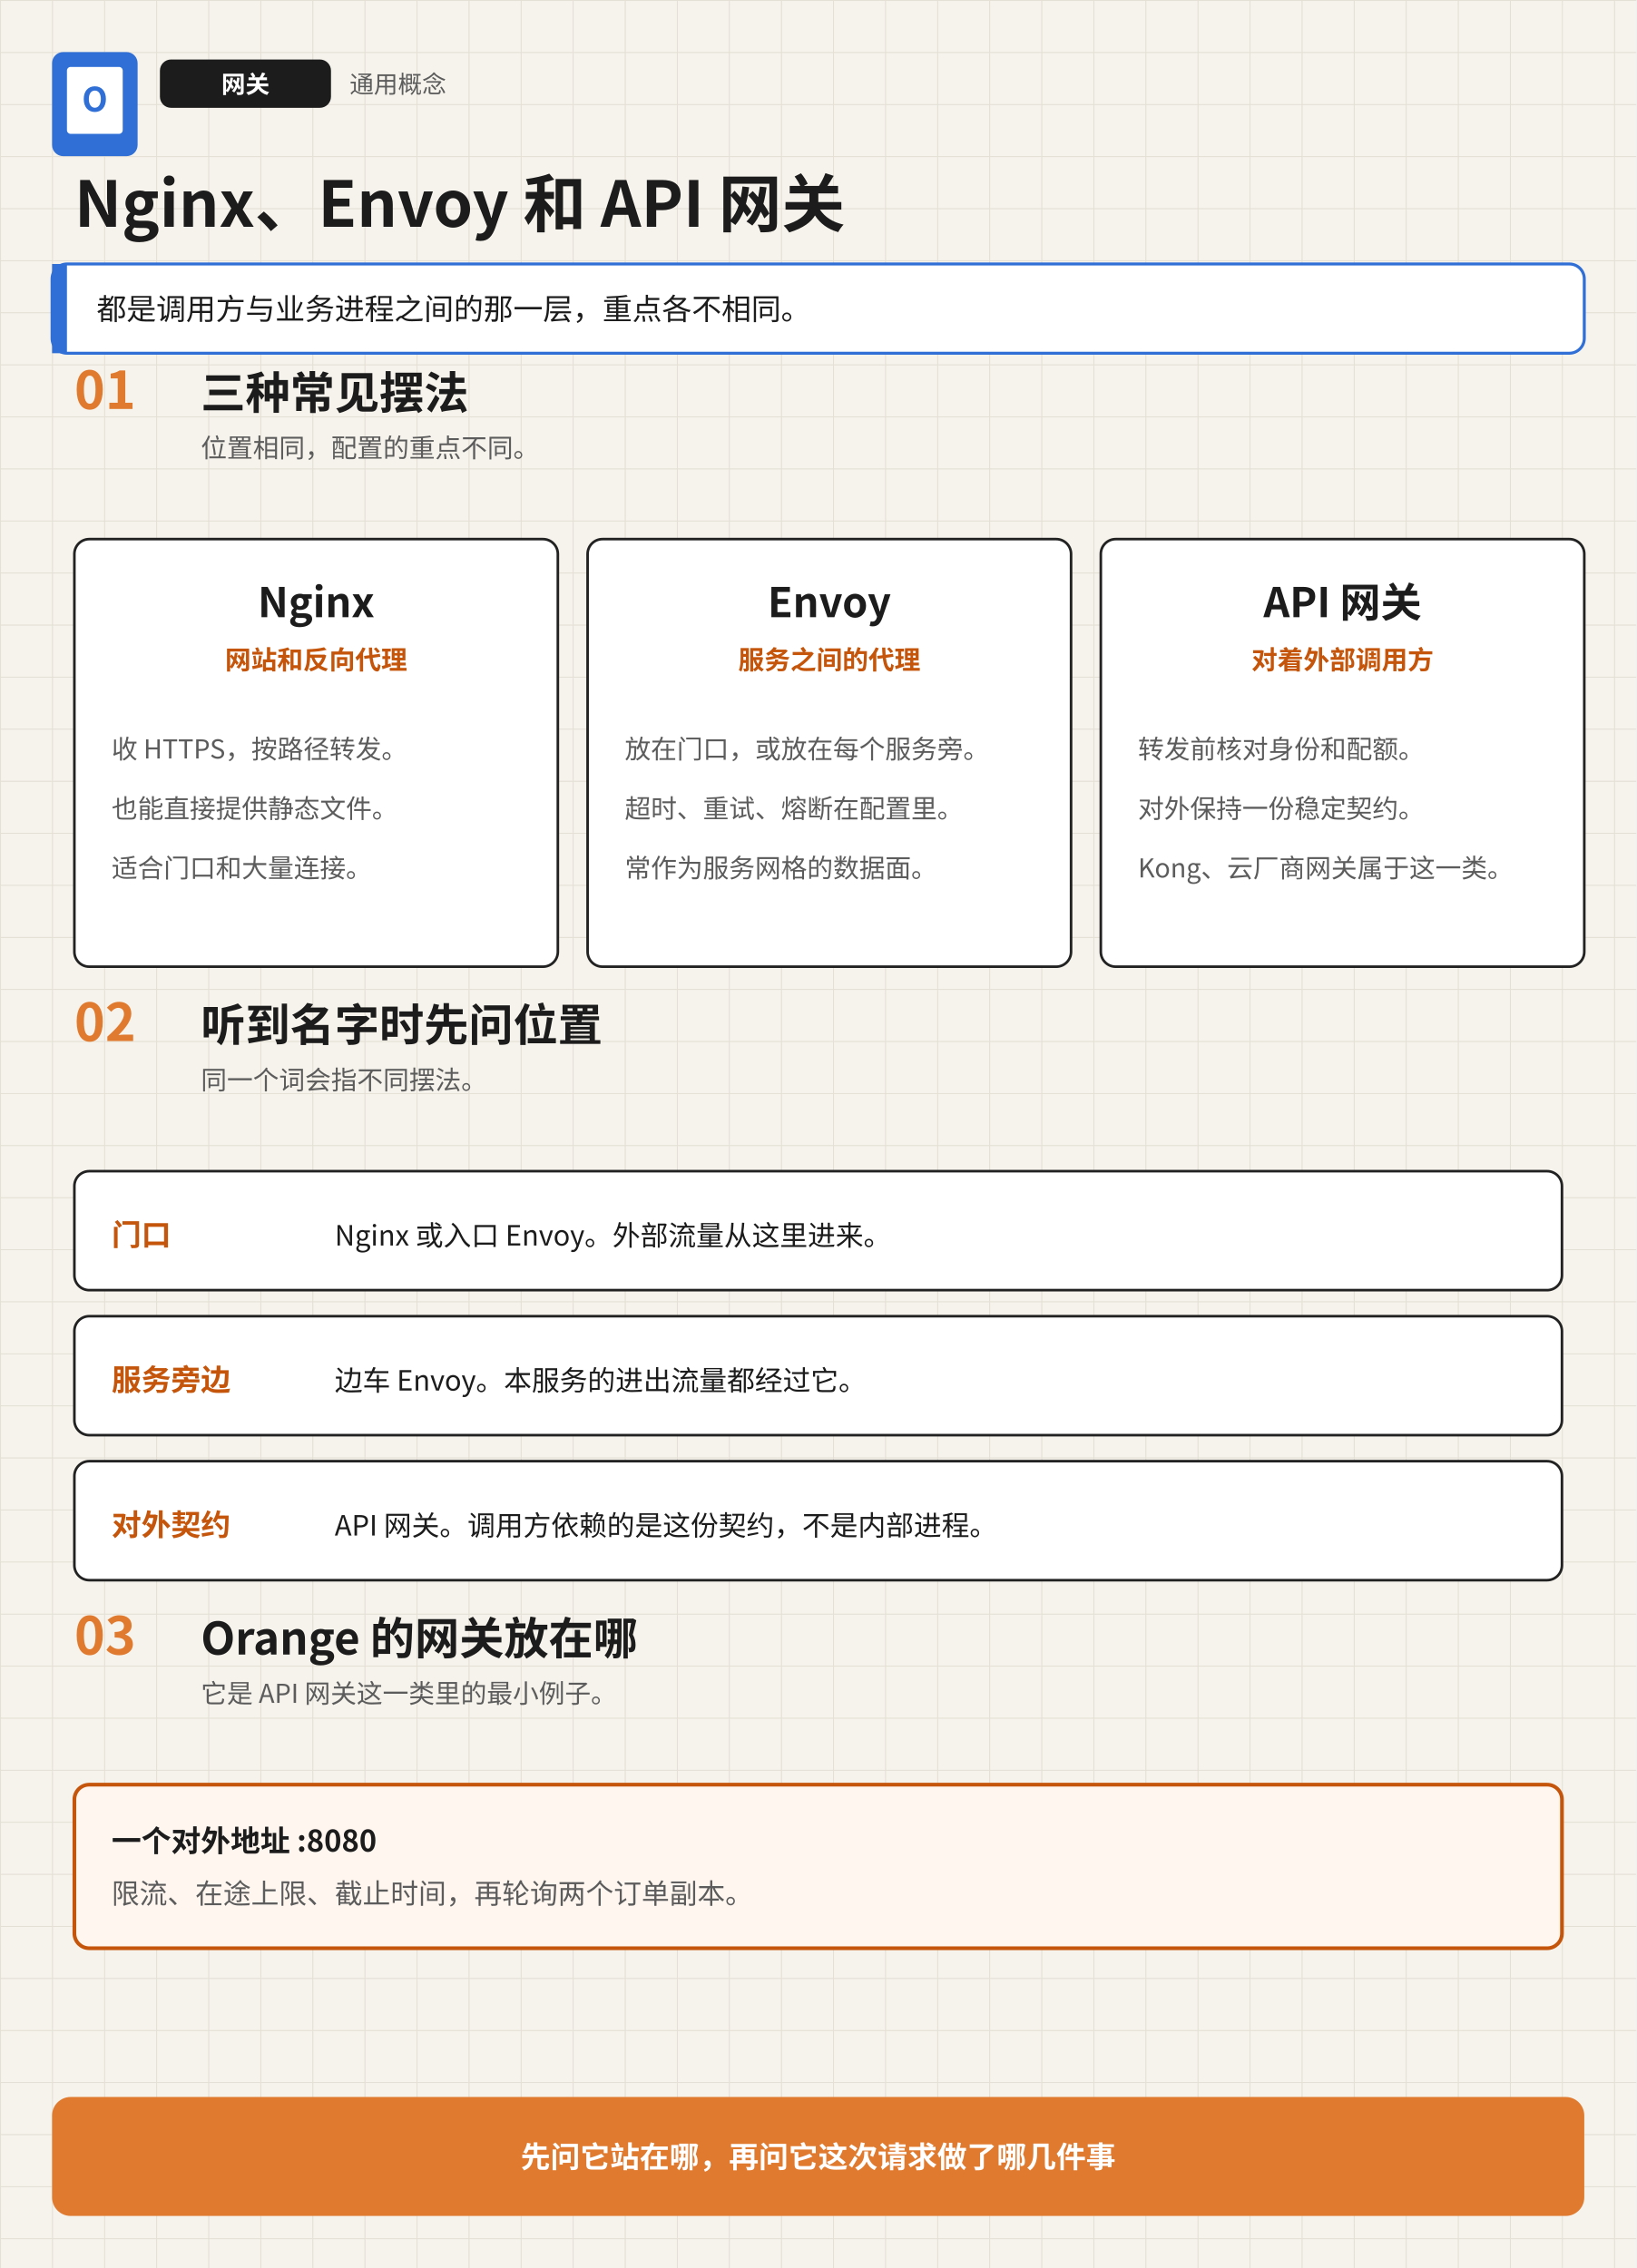
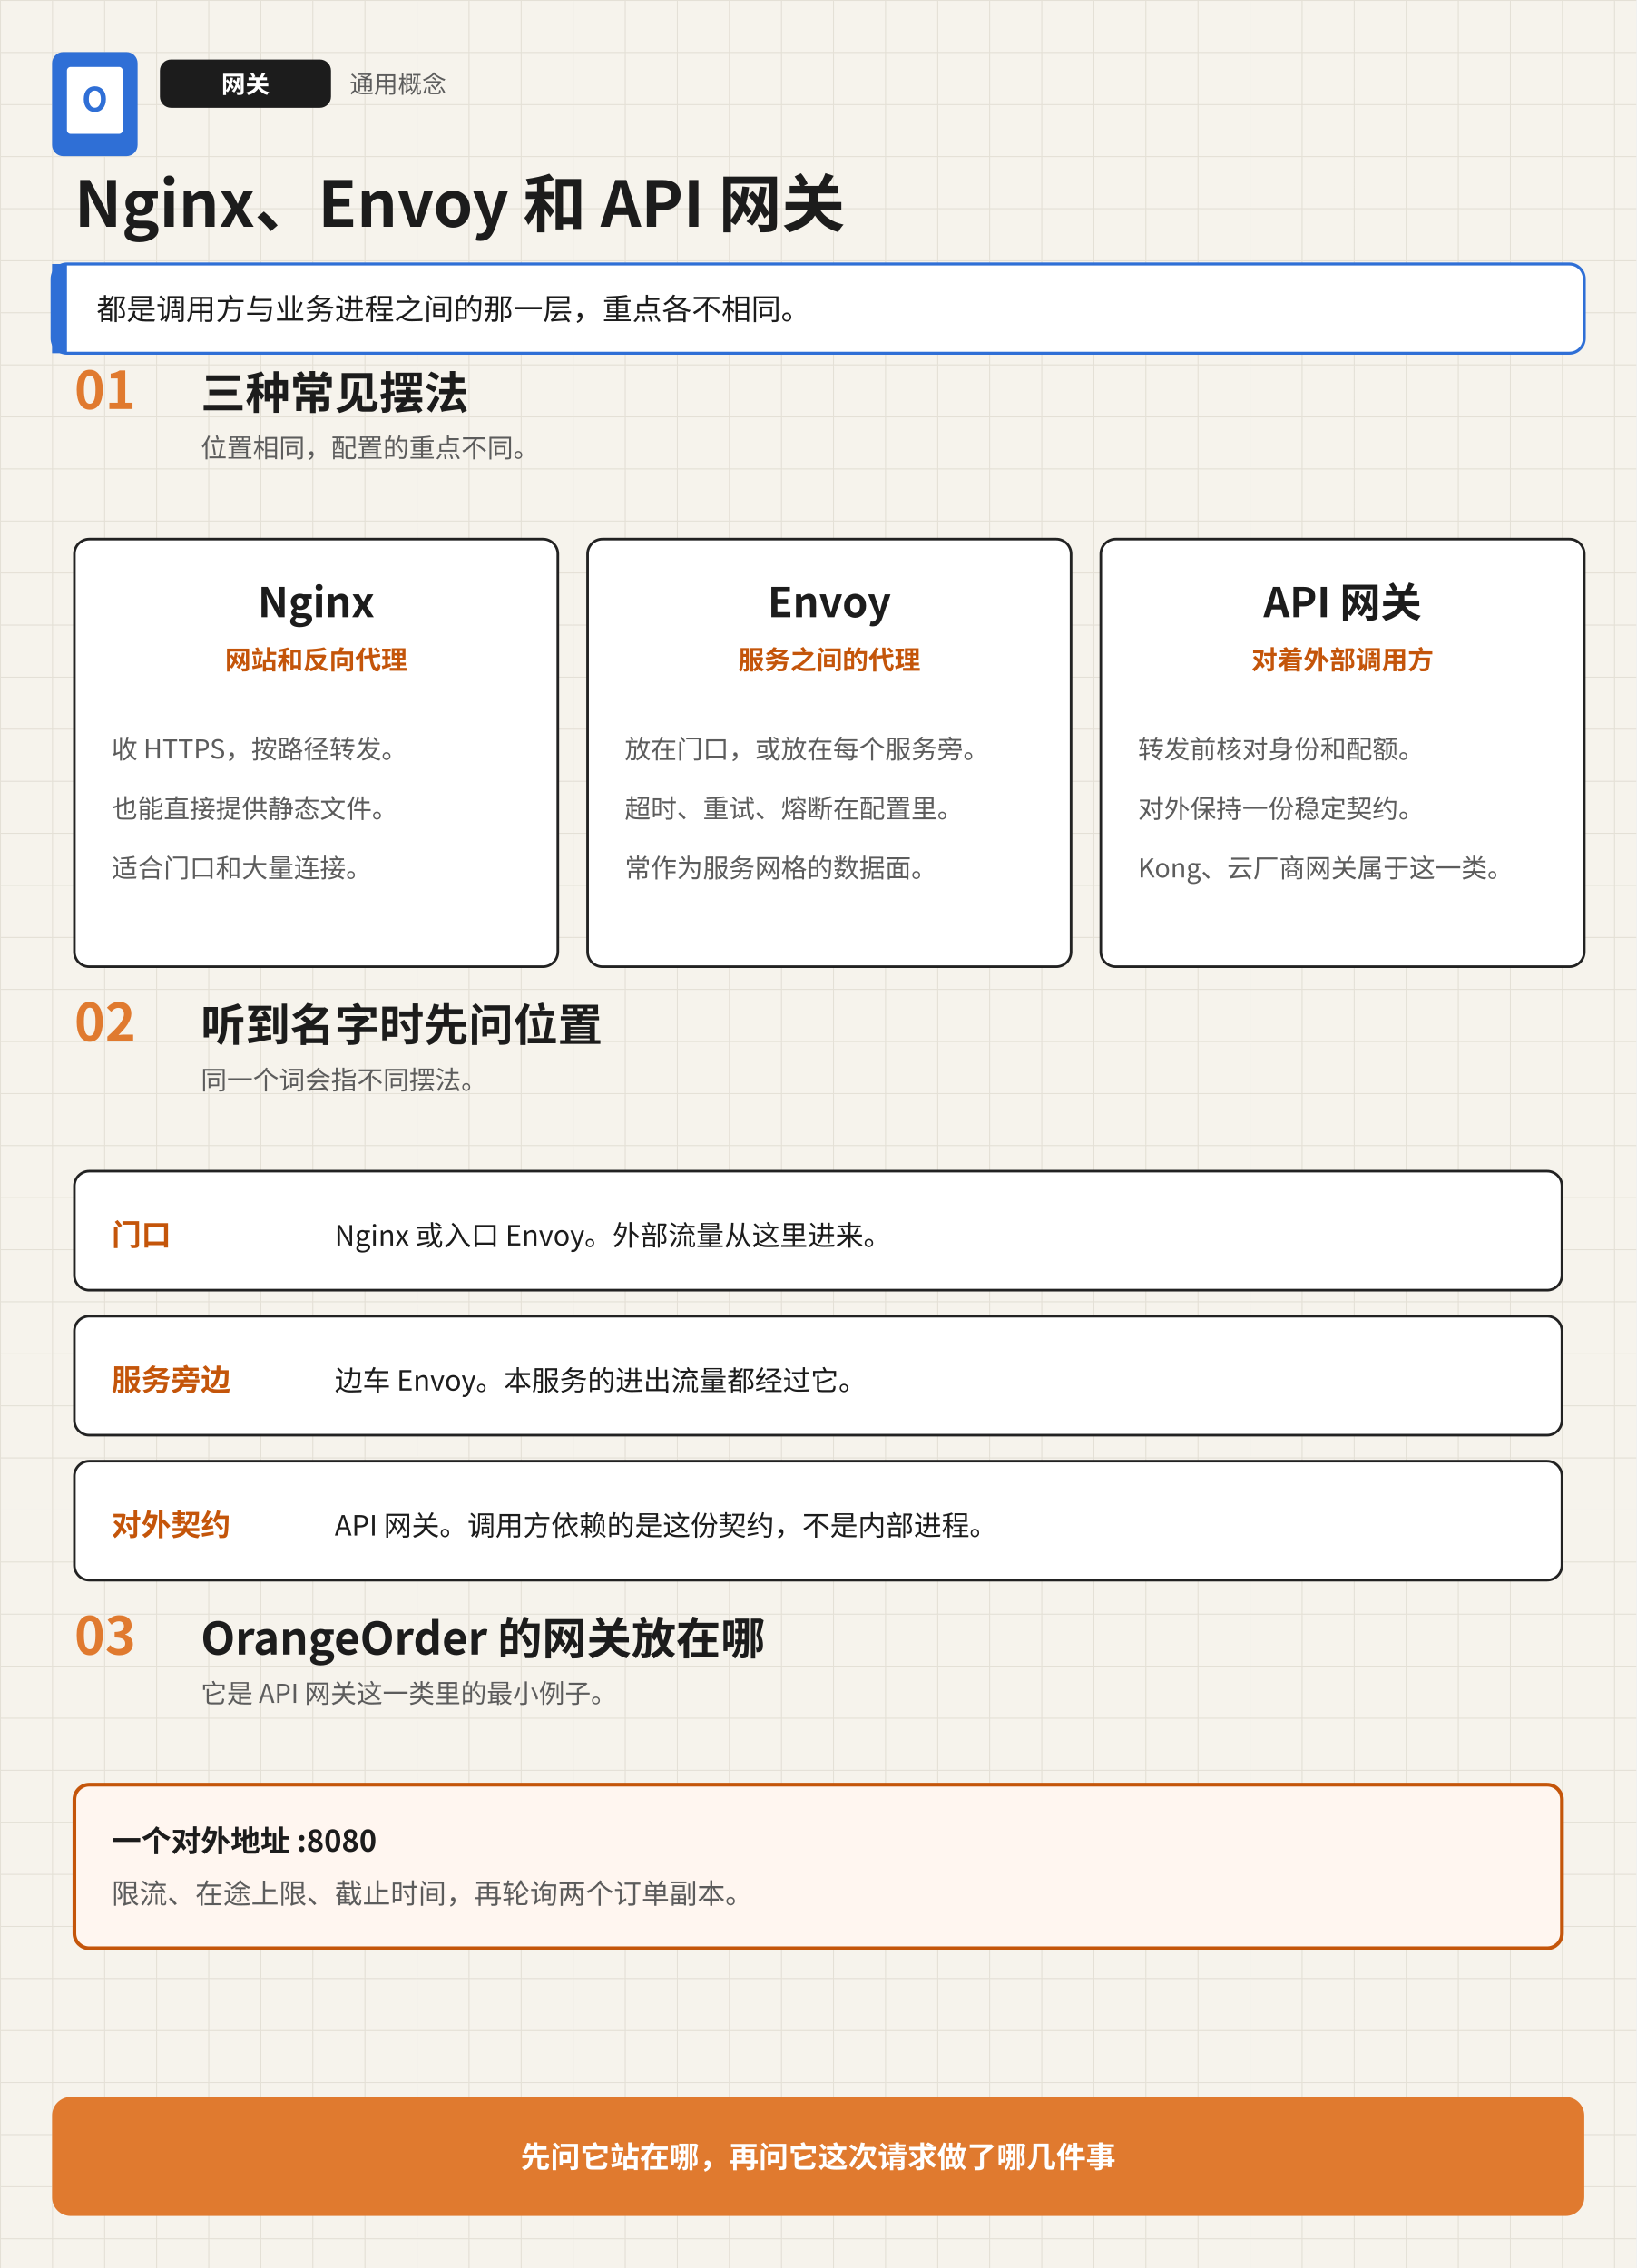
<svg xmlns="http://www.w3.org/2000/svg" viewBox="0 0 880 1220" width="880" height="1220" role="img">
  <defs>
    <pattern id="grid" width="28" height="28" patternUnits="userSpaceOnUse">
      <path d="M 28 0 L 0 0 0 28" fill="none" stroke="#e4e0d6" stroke-width="1" />
    </pattern>
    <marker id="arrow" viewBox="0 0 10 10" refX="8" refY="5" markerWidth="7" markerHeight="7" orient="auto">
      <path d="M 0 1.4 L 9 5 L 0 8.6 z" fill="#222222" />
    </marker>
  </defs>
  <rect width="880" height="1220" fill="#f6f3ec" />
  <rect width="880" height="1220" fill="url(#grid)" />
  <rect x="28" y="28" width="46" height="56" rx="6" fill="#2f6fd6" />
  <rect x="36" y="36" width="30" height="36" rx="2" fill="#ffffff" />
  <text x="51" y="60" font-size="18" fill="#2f6fd6" text-anchor="middle" font-weight="700" font-family="Noto Sans CJK SC, Noto Sans CJK JP, sans-serif">O</text>
  <rect x="86" y="32" width="92" height="26" rx="6" fill="#1c1c1c" />
  <text x="132" y="50" font-size="13" fill="#ffffff" text-anchor="middle" font-weight="600" font-family="Noto Sans CJK SC, Noto Sans CJK JP, sans-serif">网关</text>
  <text x="188" y="50" font-size="13" fill="#5c5c5c" text-anchor="start" font-weight="400" font-family="Noto Sans CJK SC, Noto Sans CJK JP, sans-serif">通用概念</text>
  <text x="40" y="122" font-size="34" fill="#1c1c1c" text-anchor="start" font-weight="700" font-family="Noto Sans CJK SC, Noto Sans CJK JP, sans-serif">Nginx、Envoy 和 API 网关</text>
  <rect x="28" y="142" width="824" height="48" rx="8" fill="#ffffff" stroke="#2f6fd6" stroke-width="1.6" />
  <rect x="28" y="142" width="8" height="48" fill="#2f6fd6" />
  <text x="52" y="172" font-size="16" fill="#1c1c1c" text-anchor="start" font-weight="400" font-family="Noto Sans CJK SC, Noto Sans CJK JP, sans-serif">都是调用方与业务进程之间的那一层，重点各不相同。</text>
  <text x="40" y="220" font-size="28" fill="#e07a2f" text-anchor="start" font-weight="700" font-family="Noto Sans CJK SC, Noto Sans CJK JP, sans-serif">01</text>
  <text x="108" y="220" font-size="24" fill="#1c1c1c" text-anchor="start" font-weight="700" font-family="Noto Sans CJK SC, Noto Sans CJK JP, sans-serif">三种常见摆法</text>
  <text x="108" y="246" font-size="14" fill="#5c5c5c" text-anchor="start" font-weight="400" font-family="Noto Sans CJK SC, Noto Sans CJK JP, sans-serif">位置相同，配置的重点不同。</text>
  <rect x="40" y="290" width="260" height="230" rx="8" fill="#ffffff" stroke="#222222" stroke-width="1.4" />
  <text x="170" y="332" font-size="22" fill="#1c1c1c" text-anchor="middle" font-weight="700" font-family="Noto Sans CJK SC, Noto Sans CJK JP, sans-serif">Nginx</text>
  <text x="170" y="360" font-size="14" fill="#c4550a" text-anchor="middle" font-weight="600" font-family="Noto Sans CJK SC, Noto Sans CJK JP, sans-serif">网站和反向代理</text>
  <text x="60" y="408" font-size="14" fill="#5c5c5c" text-anchor="start" font-weight="400" font-family="Noto Sans CJK SC, Noto Sans CJK JP, sans-serif">收 HTTPS，按路径转发。</text>
  <text x="60" y="440" font-size="14" fill="#5c5c5c" text-anchor="start" font-weight="400" font-family="Noto Sans CJK SC, Noto Sans CJK JP, sans-serif">也能直接提供静态文件。</text>
  <text x="60" y="472" font-size="14" fill="#5c5c5c" text-anchor="start" font-weight="400" font-family="Noto Sans CJK SC, Noto Sans CJK JP, sans-serif">适合门口和大量连接。</text>
  <rect x="316" y="290" width="260" height="230" rx="8" fill="#ffffff" stroke="#222222" stroke-width="1.4" />
  <text x="446" y="332" font-size="22" fill="#1c1c1c" text-anchor="middle" font-weight="700" font-family="Noto Sans CJK SC, Noto Sans CJK JP, sans-serif">Envoy</text>
  <text x="446" y="360" font-size="14" fill="#c4550a" text-anchor="middle" font-weight="600" font-family="Noto Sans CJK SC, Noto Sans CJK JP, sans-serif">服务之间的代理</text>
  <text x="336" y="408" font-size="14" fill="#5c5c5c" text-anchor="start" font-weight="400" font-family="Noto Sans CJK SC, Noto Sans CJK JP, sans-serif">放在门口，或放在每个服务旁。</text>
  <text x="336" y="440" font-size="14" fill="#5c5c5c" text-anchor="start" font-weight="400" font-family="Noto Sans CJK SC, Noto Sans CJK JP, sans-serif">超时、重试、熔断在配置里。</text>
  <text x="336" y="472" font-size="14" fill="#5c5c5c" text-anchor="start" font-weight="400" font-family="Noto Sans CJK SC, Noto Sans CJK JP, sans-serif">常作为服务网格的数据面。</text>
  <rect x="592" y="290" width="260" height="230" rx="8" fill="#ffffff" stroke="#222222" stroke-width="1.4" />
  <text x="722" y="332" font-size="22" fill="#1c1c1c" text-anchor="middle" font-weight="700" font-family="Noto Sans CJK SC, Noto Sans CJK JP, sans-serif">API 网关</text>
  <text x="722" y="360" font-size="14" fill="#c4550a" text-anchor="middle" font-weight="600" font-family="Noto Sans CJK SC, Noto Sans CJK JP, sans-serif">对着外部调用方</text>
  <text x="612" y="408" font-size="14" fill="#5c5c5c" text-anchor="start" font-weight="400" font-family="Noto Sans CJK SC, Noto Sans CJK JP, sans-serif">转发前核对身份和配额。</text>
  <text x="612" y="440" font-size="14" fill="#5c5c5c" text-anchor="start" font-weight="400" font-family="Noto Sans CJK SC, Noto Sans CJK JP, sans-serif">对外保持一份稳定契约。</text>
  <text x="612" y="472" font-size="14" fill="#5c5c5c" text-anchor="start" font-weight="400" font-family="Noto Sans CJK SC, Noto Sans CJK JP, sans-serif">Kong、云厂商网关属于这一类。</text>
  <text x="40" y="560" font-size="28" fill="#e07a2f" text-anchor="start" font-weight="700" font-family="Noto Sans CJK SC, Noto Sans CJK JP, sans-serif">02</text>
  <text x="108" y="560" font-size="24" fill="#1c1c1c" text-anchor="start" font-weight="700" font-family="Noto Sans CJK SC, Noto Sans CJK JP, sans-serif">听到名字时先问位置</text>
  <text x="108" y="586" font-size="14" fill="#5c5c5c" text-anchor="start" font-weight="400" font-family="Noto Sans CJK SC, Noto Sans CJK JP, sans-serif">同一个词会指不同摆法。</text>
  <rect x="40" y="630" width="800" height="64" rx="8" fill="#ffffff" stroke="#222222" stroke-width="1.4" />
  <text x="60" y="670" font-size="16" fill="#c4550a" text-anchor="start" font-weight="700" font-family="Noto Sans CJK SC, Noto Sans CJK JP, sans-serif">门口</text>
  <text x="180" y="670" font-size="15" fill="#1c1c1c" text-anchor="start" font-weight="400" font-family="Noto Sans CJK SC, Noto Sans CJK JP, sans-serif">Nginx 或入口 Envoy。外部流量从这里进来。</text>
  <rect x="40" y="708" width="800" height="64" rx="8" fill="#ffffff" stroke="#222222" stroke-width="1.4" />
  <text x="60" y="748" font-size="16" fill="#c4550a" text-anchor="start" font-weight="700" font-family="Noto Sans CJK SC, Noto Sans CJK JP, sans-serif">服务旁边</text>
  <text x="180" y="748" font-size="15" fill="#1c1c1c" text-anchor="start" font-weight="400" font-family="Noto Sans CJK SC, Noto Sans CJK JP, sans-serif">边车 Envoy。本服务的进出流量都经过它。</text>
  <rect x="40" y="786" width="800" height="64" rx="8" fill="#ffffff" stroke="#222222" stroke-width="1.4" />
  <text x="60" y="826" font-size="16" fill="#c4550a" text-anchor="start" font-weight="700" font-family="Noto Sans CJK SC, Noto Sans CJK JP, sans-serif">对外契约</text>
  <text x="180" y="826" font-size="15" fill="#1c1c1c" text-anchor="start" font-weight="400" font-family="Noto Sans CJK SC, Noto Sans CJK JP, sans-serif">API 网关。调用方依赖的是这份契约，不是内部进程。</text>
  <text x="40" y="890" font-size="28" fill="#e07a2f" text-anchor="start" font-weight="700" font-family="Noto Sans CJK SC, Noto Sans CJK JP, sans-serif">03</text>
-   <text x="108" y="890" font-size="24" fill="#1c1c1c" text-anchor="start" font-weight="700" font-family="Noto Sans CJK SC, Noto Sans CJK JP, sans-serif">Orange 的网关放在哪</text>
+   <text x="108" y="890" font-size="24" fill="#1c1c1c" text-anchor="start" font-weight="700" font-family="Noto Sans CJK SC, Noto Sans CJK JP, sans-serif">OrangeOrder 的网关放在哪</text>
  <text x="108" y="916" font-size="14" fill="#5c5c5c" text-anchor="start" font-weight="400" font-family="Noto Sans CJK SC, Noto Sans CJK JP, sans-serif">它是 API 网关这一类里的最小例子。</text>
  <rect x="40" y="960" width="800" height="88" rx="8" fill="#fff6f0" stroke="#c4550a" stroke-width="2" />
  <text x="60" y="996" font-size="16" fill="#1c1c1c" text-anchor="start" font-weight="700" font-family="Noto Sans CJK SC, Noto Sans CJK JP, sans-serif">一个对外地址 :8080</text>
  <text x="60" y="1024" font-size="15" fill="#5c5c5c" text-anchor="start" font-weight="400" font-family="Noto Sans CJK SC, Noto Sans CJK JP, sans-serif">限流、在途上限、截止时间，再轮询两个订单副本。</text>
  <rect x="28" y="1128" width="824" height="64" rx="10" fill="#e07a2f" />
  <text x="440" y="1166" font-size="16" fill="#ffffff" text-anchor="middle" font-weight="600" font-family="Noto Sans CJK SC, Noto Sans CJK JP, sans-serif">先问它站在哪，再问它这次请求做了哪几件事</text>
</svg>
